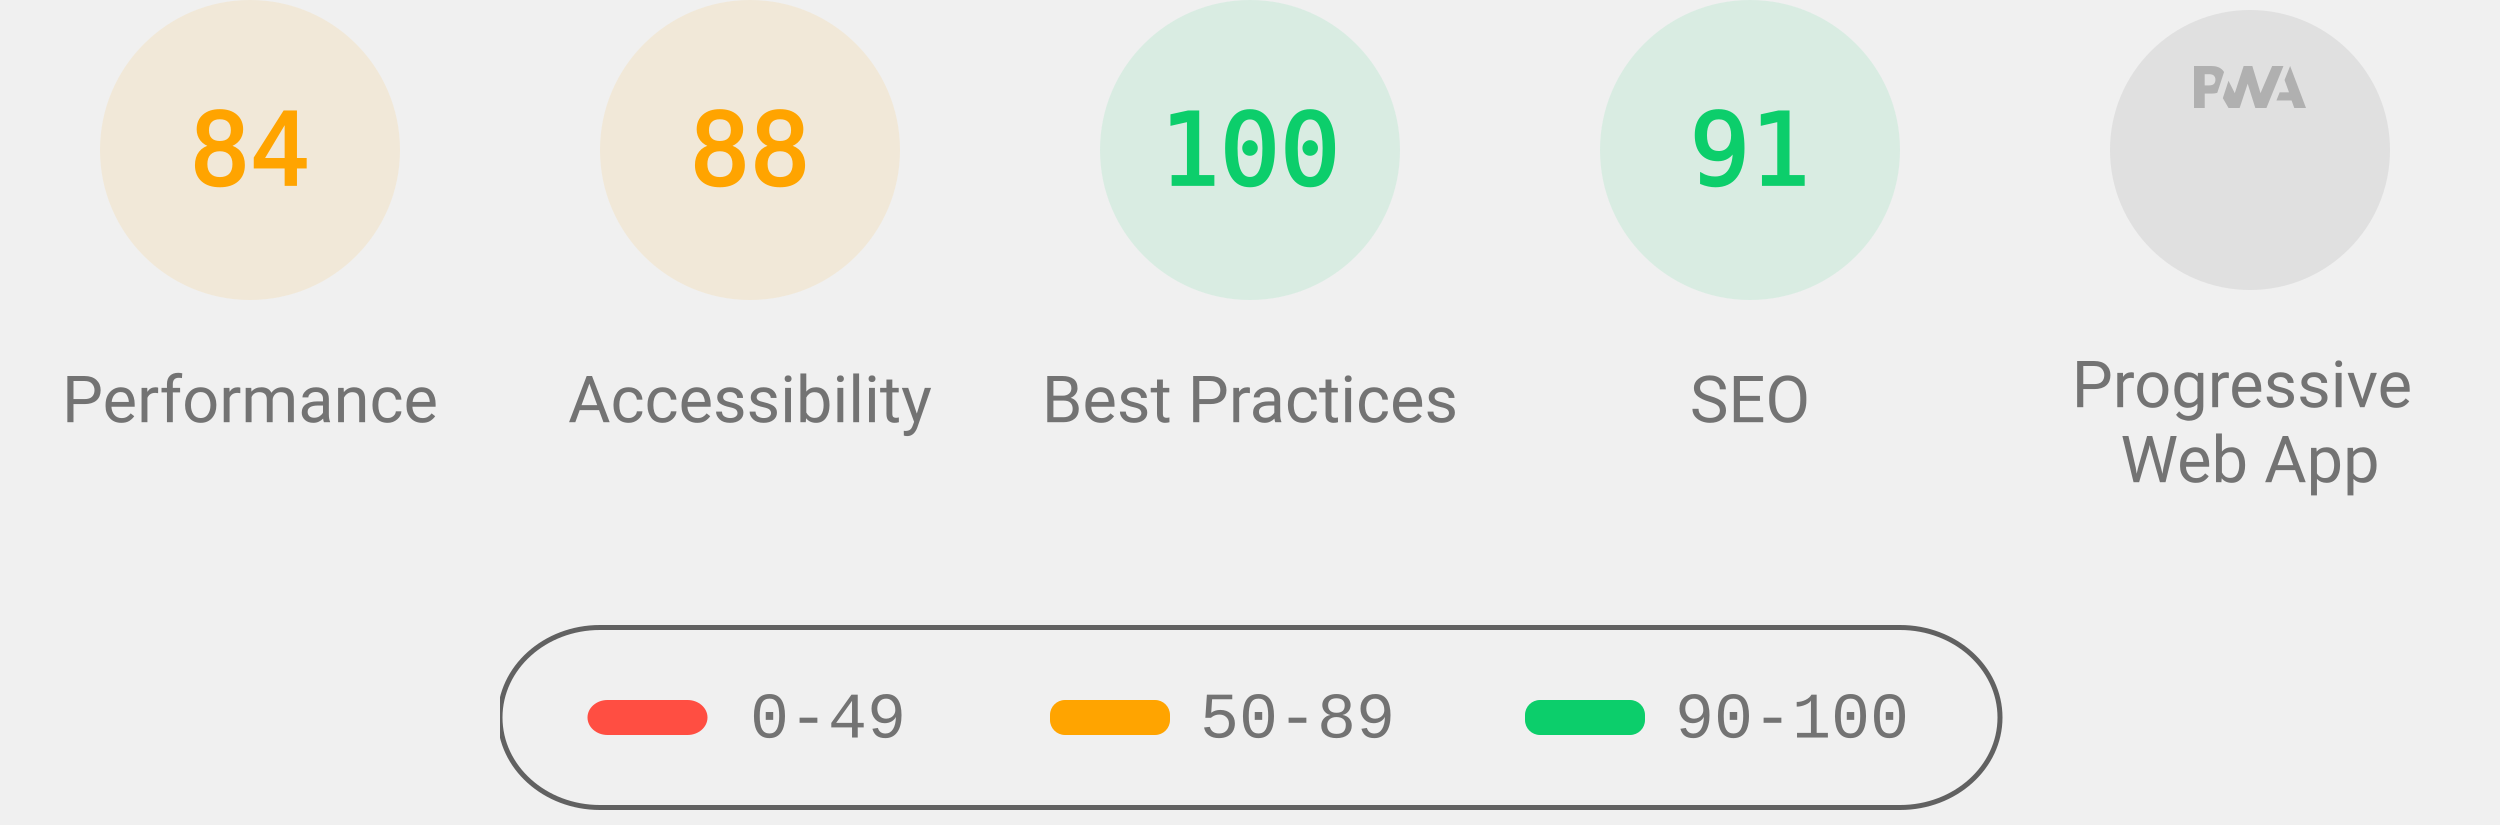
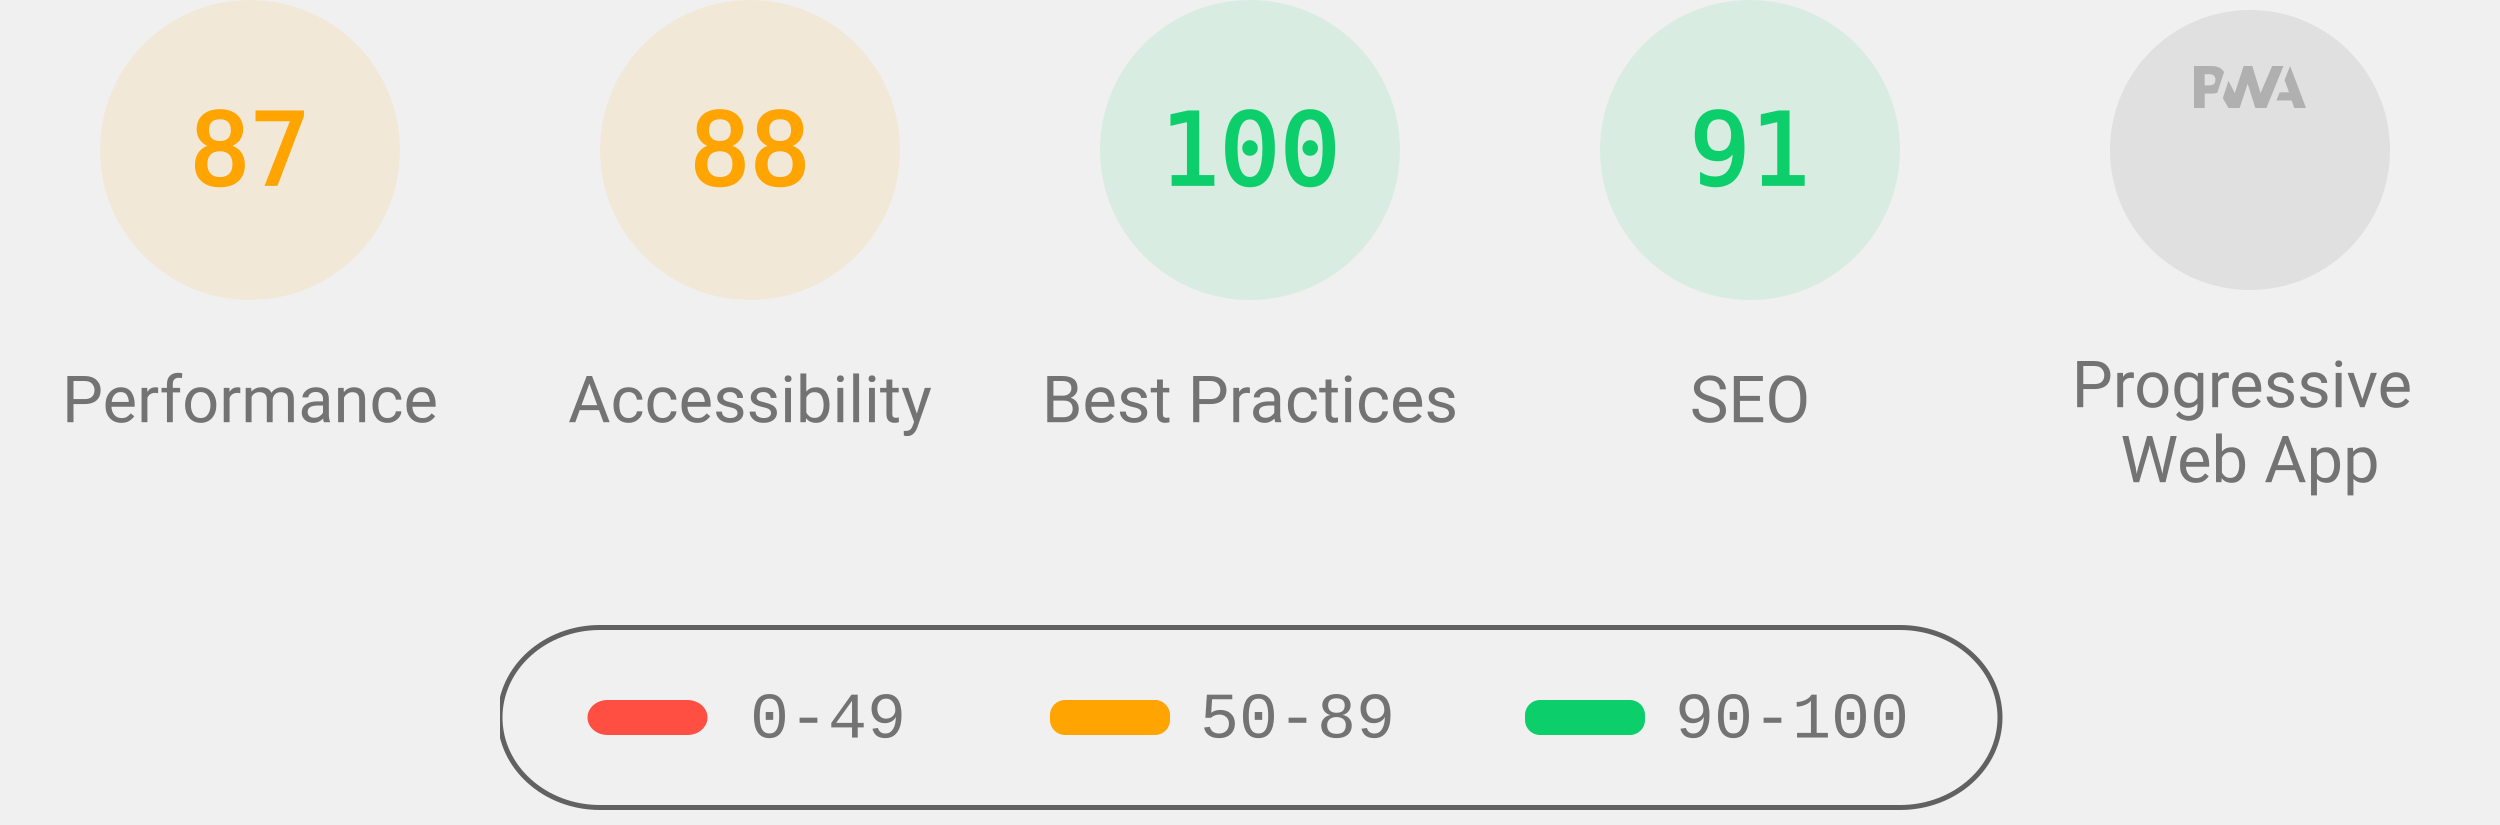
<svg xmlns="http://www.w3.org/2000/svg" class="theme--agnostic" fill="none" width="1000" height="330">
  <style>
			.gauge-base {
				opacity: 0.1
			}

			.gauge-arc {
				fill: none;
				animation-delay: 250ms;
				stroke-linecap: round;
				transform: rotate(-90deg);
				transform-origin: 100px 60px;
				animation: load-gauge 1s ease forwards
			}

			.guage-text {
				font-size: 40px;
				font-family: monospace;
				text-align: center
			}

			.guage-red {
				color: #ff4e42;
				fill: #ff4e42;
				stroke: #ff4e42
			}
			.guage-orange {
				color: #ffa400;
				fill: #ffa400;
				stroke: #ffa400
			}
			.guage-green {
				color: #0cce6b;
				fill: #0cce6b;
				stroke: #0cce6b
			}
			.theme--agnostic .guage-undefined {
				color: #5c5c5c;
				fill: #5c5c5c;
				stroke: #5c5c5c
			}
			.theme--light .guage-undefined {
				color: #1e1e1e;
				fill: #1e1e1e;
				stroke: #1e1e1e
			}
			.theme--dark .guage-undefined {
				color: #f5f5f5;
				fill: #f5f5f5;
				stroke: #f5f5f5
			}

			.guage-title {
				stroke: none;
				font-size: 26px;
				line-height: 26px;
				font-family: Roboto, Halvetica, Arial, sans-serif
			}
			.metric.guage-title {
				font-family: 'Courier New', Courier, monospace
			}
			.theme--agnostic .guage-title {
				color: #737373;
				fill: #737373
			}
			.theme--light .guage-title {
				color: #212121;
				fill: #212121
			}
			.theme--dark .guage-title {
				color: #f5f5f5;
				fill: #f5f5f5
			}

			@keyframes load-gauge {
				from {
					stroke-dasharray: 0 352.858
				}
			}
			.lh-gauge--pwa__disc {
				fill: #e0e0e0
			}
			.lh-gauge--pwa__logo {
				position: relative;
				fill: #b0b0b0
			}
			.lh-gauge--pwa__invisible {
				display: none
			}
			.lh-gauge--pwa__visible {
				display: inline
			}
			.guage-invisible {
				display: none
			}
			.lh-gauge--pwa__logo--primary-color {
				fill: #304ffe
			}
			.theme--agnostic .lh-gauge--pwa__logo--secondary-color {
				fill: #787878
			}
			.theme--light .lh-gauge--pwa__logo--secondary-color {
				fill: #3d3d3d
			}
			.theme--dark .lh-gauge--pwa__logo--secondary-color {
				fill: #d8b6b6
			}
			.theme--light #svg_2 {
				stroke: #00000022
			}
			.theme--agnostic #svg_2 {
				stroke: #616161
			}
			.theme--light #svg_2 {
				stroke: #00000022
			}
			.theme--dark #svg_2 {
				stroke: #f5f5f566
			}
		</style>
  <svg class="guage-div guage-perf guage-orange" viewBox="0 0 200 200" width="200" height="200" x="0" y="0">
    <circle class="gauge-base" r="56" cx="100" cy="60" stroke-width="8" />
-     <circle class="gauge-arc guage-arc-1" r="56" cx="100" cy="60" stroke-width="8" style="stroke-dasharray: 295.561, 351.858;" />
-     <text class="guage-text" x="100px" y="60px" alignment-baseline="central" dominant-baseline="central" text-anchor="middle">84</text>
+     <circle class="gauge-arc guage-arc-1" r="56" cx="100" cy="60" stroke-width="8" style="stroke-dasharray: 306.116, 351.858;" />
+     <text class="guage-text" x="100px" y="60px" alignment-baseline="central" dominant-baseline="central" text-anchor="middle">87</text>
    <text class="guage-title" x="100px" y="160px" alignment-baseline="central" dominant-baseline="central" text-anchor="middle">Performance</text>
  </svg>,<svg class="guage-div guage-perf guage-orange" viewBox="0 0 200 200" width="200" height="200" x="200" y="0">
    <circle class="gauge-base" r="56" cx="100" cy="60" stroke-width="8" />
    <circle class="gauge-arc guage-arc-1" r="56" cx="100" cy="60" stroke-width="8" style="stroke-dasharray: 309.635, 351.858;" />
    <text class="guage-text" x="100px" y="60px" alignment-baseline="central" dominant-baseline="central" text-anchor="middle">88</text>
    <text class="guage-title" x="100px" y="160px" alignment-baseline="central" dominant-baseline="central" text-anchor="middle">Accessibility</text>
  </svg>,<svg class="guage-div guage-perf guage-green" viewBox="0 0 200 200" width="200" height="200" x="400" y="0">
    <circle class="gauge-base" r="56" cx="100" cy="60" stroke-width="8" />
    <circle class="gauge-arc guage-arc-1" r="56" cx="100" cy="60" stroke-width="8" style="stroke-dasharray: 351.858, 351.858;" />
    <text class="guage-text" x="100px" y="60px" alignment-baseline="central" dominant-baseline="central" text-anchor="middle">100</text>
    <text class="guage-title" x="100px" y="160px" alignment-baseline="central" dominant-baseline="central" text-anchor="middle">Best Practices</text>
  </svg>,<svg class="guage-div guage-perf guage-green" viewBox="0 0 200 200" width="200" height="200" x="600" y="0">
    <circle class="gauge-base" r="56" cx="100" cy="60" stroke-width="8" />
    <circle class="gauge-arc guage-arc-1" r="56" cx="100" cy="60" stroke-width="8" style="stroke-dasharray: 320.191, 351.858;" />
    <text class="guage-text" x="100px" y="60px" alignment-baseline="central" dominant-baseline="central" text-anchor="middle">91</text>
    <text class="guage-title" x="100px" y="160px" alignment-baseline="central" dominant-baseline="central" text-anchor="middle">SEO</text>
  </svg>,<svg class="guage-div guage-pwa" viewBox="0 0 200 200" width="200" height="200" x="800" y="0">
    <svg viewBox="0 0 60 60" width="112" height="112" x="44" y="4">
      <defs>
        <linearGradient id="lh-gauge--pwa__check-circle__gradient-0" x1="50%" y1="0%" x2="50%" y2="100%">
          <stop stop-color="#00C852" offset="0%" />
          <stop stop-color="#009688" offset="100%" />
        </linearGradient>
        <linearGradient id="lh-gauge--pwa__installable__shadow-gradient-0" x1="76.056%" x2="24.111%" y1="82.995%" y2="24.735%">
          <stop stop-color="#A5D6A7" offset="0%" />
          <stop stop-color="#80CBC4" offset="100%" />
        </linearGradient>
        <linearGradient id="lh-gauge--pwa__fast-reliable__shadow-gradient-0" x1="76.056%" y1="82.995%" x2="25.678%" y2="26.493%">
          <stop stop-color="#64B5F6" offset="0%" />
          <stop stop-color="#2979FF" offset="100%" />
        </linearGradient>
        <g id="lh-gauge--pwa__fast-reliable-badge-0">
          <circle fill="#FFFFFF" cx="10" cy="10" r="10" />
          <path fill="#304FFE" d="M10 3.58l5.25 2.34v3.5c0 3.23-2.24 6.26-5.25 7-3.01-.74-5.25-3.77-5.25-7v-3.5L10 3.58zm-.47 10.74l2.76-4.83.03-.07c.04-.08 0-.24-.22-.24h-1.64l.47-3.26h-.47l-2.7 4.77c-.02.01.05-.1-.04.05-.09.16-.1.31.18.31h1.63l-.47 3.27h.47z" />
        </g>
        <g id="lh-gauge--pwa__installable-badge-0">
          <circle fill="#FFFFFF" cx="10" cy="10" r="10" />
          <path fill="#009688" d="M10 4.167A5.835 5.835 0 0 0 4.167 10 5.835 5.835 0 0 0 10 15.833 5.835 5.835 0 0 0 15.833 10 5.835 5.835 0 0 0 10 4.167zm2.917 6.416h-2.334v2.334H9.417v-2.334H7.083V9.417h2.334V7.083h1.166v2.334h2.334v1.166z" />
        </g>
      </defs>
      <g stroke="none" fill-rule="nonzero">
        <circle class="lh-gauge--pwa__disc" cx="30" cy="30" r="30" />
        <g class="lh-gauge--pwa__logo">
          <path d="M35.66 19.39l.7-1.75h2L37.4 15 38.6 12l3.4 9h-2.51l-.58-1.61z" />
          <path d="M33.52 21l3.65-9h-2.42l-2.5 5.82L30.5 12h-1.86l-1.9 5.82-1.35-2.65-1.21 3.72L25.4 21h2.38l1.72-5.2 1.64 5.2z" />
          <path fill-rule="nonzero" d="M20.3 17.91h1.48c.45 0 .85-.05 1.2-.15l.39-1.18 1.07-3.3a2.64 2.64 0 0 0-.28-.37c-.55-.6-1.36-.91-2.42-.91H18v9h2.3V17.9zm1.96-3.84c.22.22.33.5.33.87 0 .36-.1.65-.29.87-.2.23-.59.35-1.15.35h-.86v-2.41h.87c.52 0 .89.1 1.1.32z" />
        </g>
        <rect class="lh-gauge--pwa__component lh-gauge--pwa__na-line lh-gauge--pwa__invisible" fill="#FFFFFF" x="20" y="32" width="20" height="4" rx="2" />
        <g class="lh-gauge--pwa__component lh-gauge--pwa__fast-reliable-badge lh-gauge--pwa__invisible" transform="translate(20, 29)">
          <path fill="url(#lh-gauge--pwa__fast-reliable__shadow-gradient-0)" d="M33.63 19.49A30 30 0 0 1 16.2 30.36L3 17.14 17.14 3l16.49 16.49z" />
          <use href="#lh-gauge--pwa__fast-reliable-badge-0" />
        </g>
        <g class="lh-gauge--pwa__component lh-gauge--pwa__installable-badge lh-gauge--pwa__invisible" transform="translate(20, 29)">
          <path fill="url(#lh-gauge--pwa__installable__shadow-gradient-0)" d="M33.629 19.487c-4.272 5.453-10.391 9.39-17.415 10.869L3 17.142 17.142 3 33.63 19.487z" />
          <use href="#lh-gauge--pwa__installable-badge-0" />
        </g>
        <g class="lh-gauge--pwa__component lh-gauge--pwa__fast-reliable-installable-badges lh-gauge--pwa__invisible">
          <g transform="translate(8, 29)">
            <path fill="url(#lh-gauge--pwa__fast-reliable__shadow-gradient-0)" d="M16.321 30.463L3 17.143 17.142 3l22.365 22.365A29.864 29.864 0 0 1 22 31c-1.942 0-3.84-.184-5.679-.537z" />
            <use href="#lh-gauge--pwa__fast-reliable-badge-0" />
          </g>
          <g transform="translate(32, 29)">
            <path fill="url(#lh-gauge--pwa__installable__shadow-gradient-0)" d="M25.982 11.84a30.107 30.107 0 0 1-13.08 15.203L3 17.143 17.142 3l8.84 8.84z" />
            <use href="#lh-gauge--pwa__installable-badge-0" />
          </g>
        </g>
        <g class="lh-gauge--pwa__component lh-gauge--pwa__check-circle lh-gauge--pwa__invisible" transform="translate(18, 28)">
          <circle fill="#FFFFFF" cx="12" cy="12" r="12" />
          <path fill="url(#lh-gauge--pwa__check-circle__gradient-0)" d="M12 2a10 10 0 1 0 0 20 10 10 0 0 0 0-20zm-2 15l-5-5 1.41-1.41L10 14.17l7.59-7.59L19 8l-9 9z" />
        </g>
      </g>
    </svg>
    <text class="guage-title" y="160px" alignment-baseline="central" dominant-baseline="central" text-anchor="middle">
      <tspan x="100px" dy="-6px">Progressive</tspan>
      <tspan x="100px" dy="30px">Web App</tspan>
    </text>
  </svg>
  <svg width="604" height="76" x="200" y="250">
    <g>
      <rect fill="none" id="canvas_background" height="80" width="604" y="-1" x="-1" />
      <g display="none" overflow="visible" y="0" x="0" height="100%" width="100%" id="canvasGrid">
        <rect fill="url(#gridpattern)" stroke-width="0" y="0" x="0" height="100%" width="100%" />
      </g>
    </g>
    <g>
      <rect fill-opacity="0" stroke-width="2" rx="40" id="svg_2" height="72" width="600" y="1" x="0" fill="#000000" />
      <rect stroke="#000" rx="8" id="svg_3" height="14" width="48" y="30" x="35" stroke-opacity="null" stroke-width="0" fill="#ff4e42" />
      <rect stroke="#000" rx="6" id="svg_4" height="14" width="48" y="30" x="220" stroke-opacity="null" stroke-width="0" fill="#ffa400" />
      <rect stroke="#000" rx="6" id="svg_5" height="14" width="48" y="30" x="410" stroke-opacity="null" stroke-width="0" fill="#0cce6b" />
      <text class="metric guage-title" xml:space="preserve" text-anchor="start" font-size="26" id="svg_6" y="45" x="100" stroke-opacity="null" stroke-width="0" stroke="#000">0-49</text>
      <text class="metric guage-title" xml:space="preserve" text-anchor="start" font-size="26" id="svg_7" y="45" x="280" stroke-opacity="null" stroke-width="0" stroke="#000">50-89</text>
      <text class="metric guage-title" xml:space="preserve" text-anchor="start" font-size="26" id="svg_8" y="45" x="470" stroke-opacity="null" stroke-width="0" stroke="#000">90-100</text>
    </g>
  </svg>
</svg>
